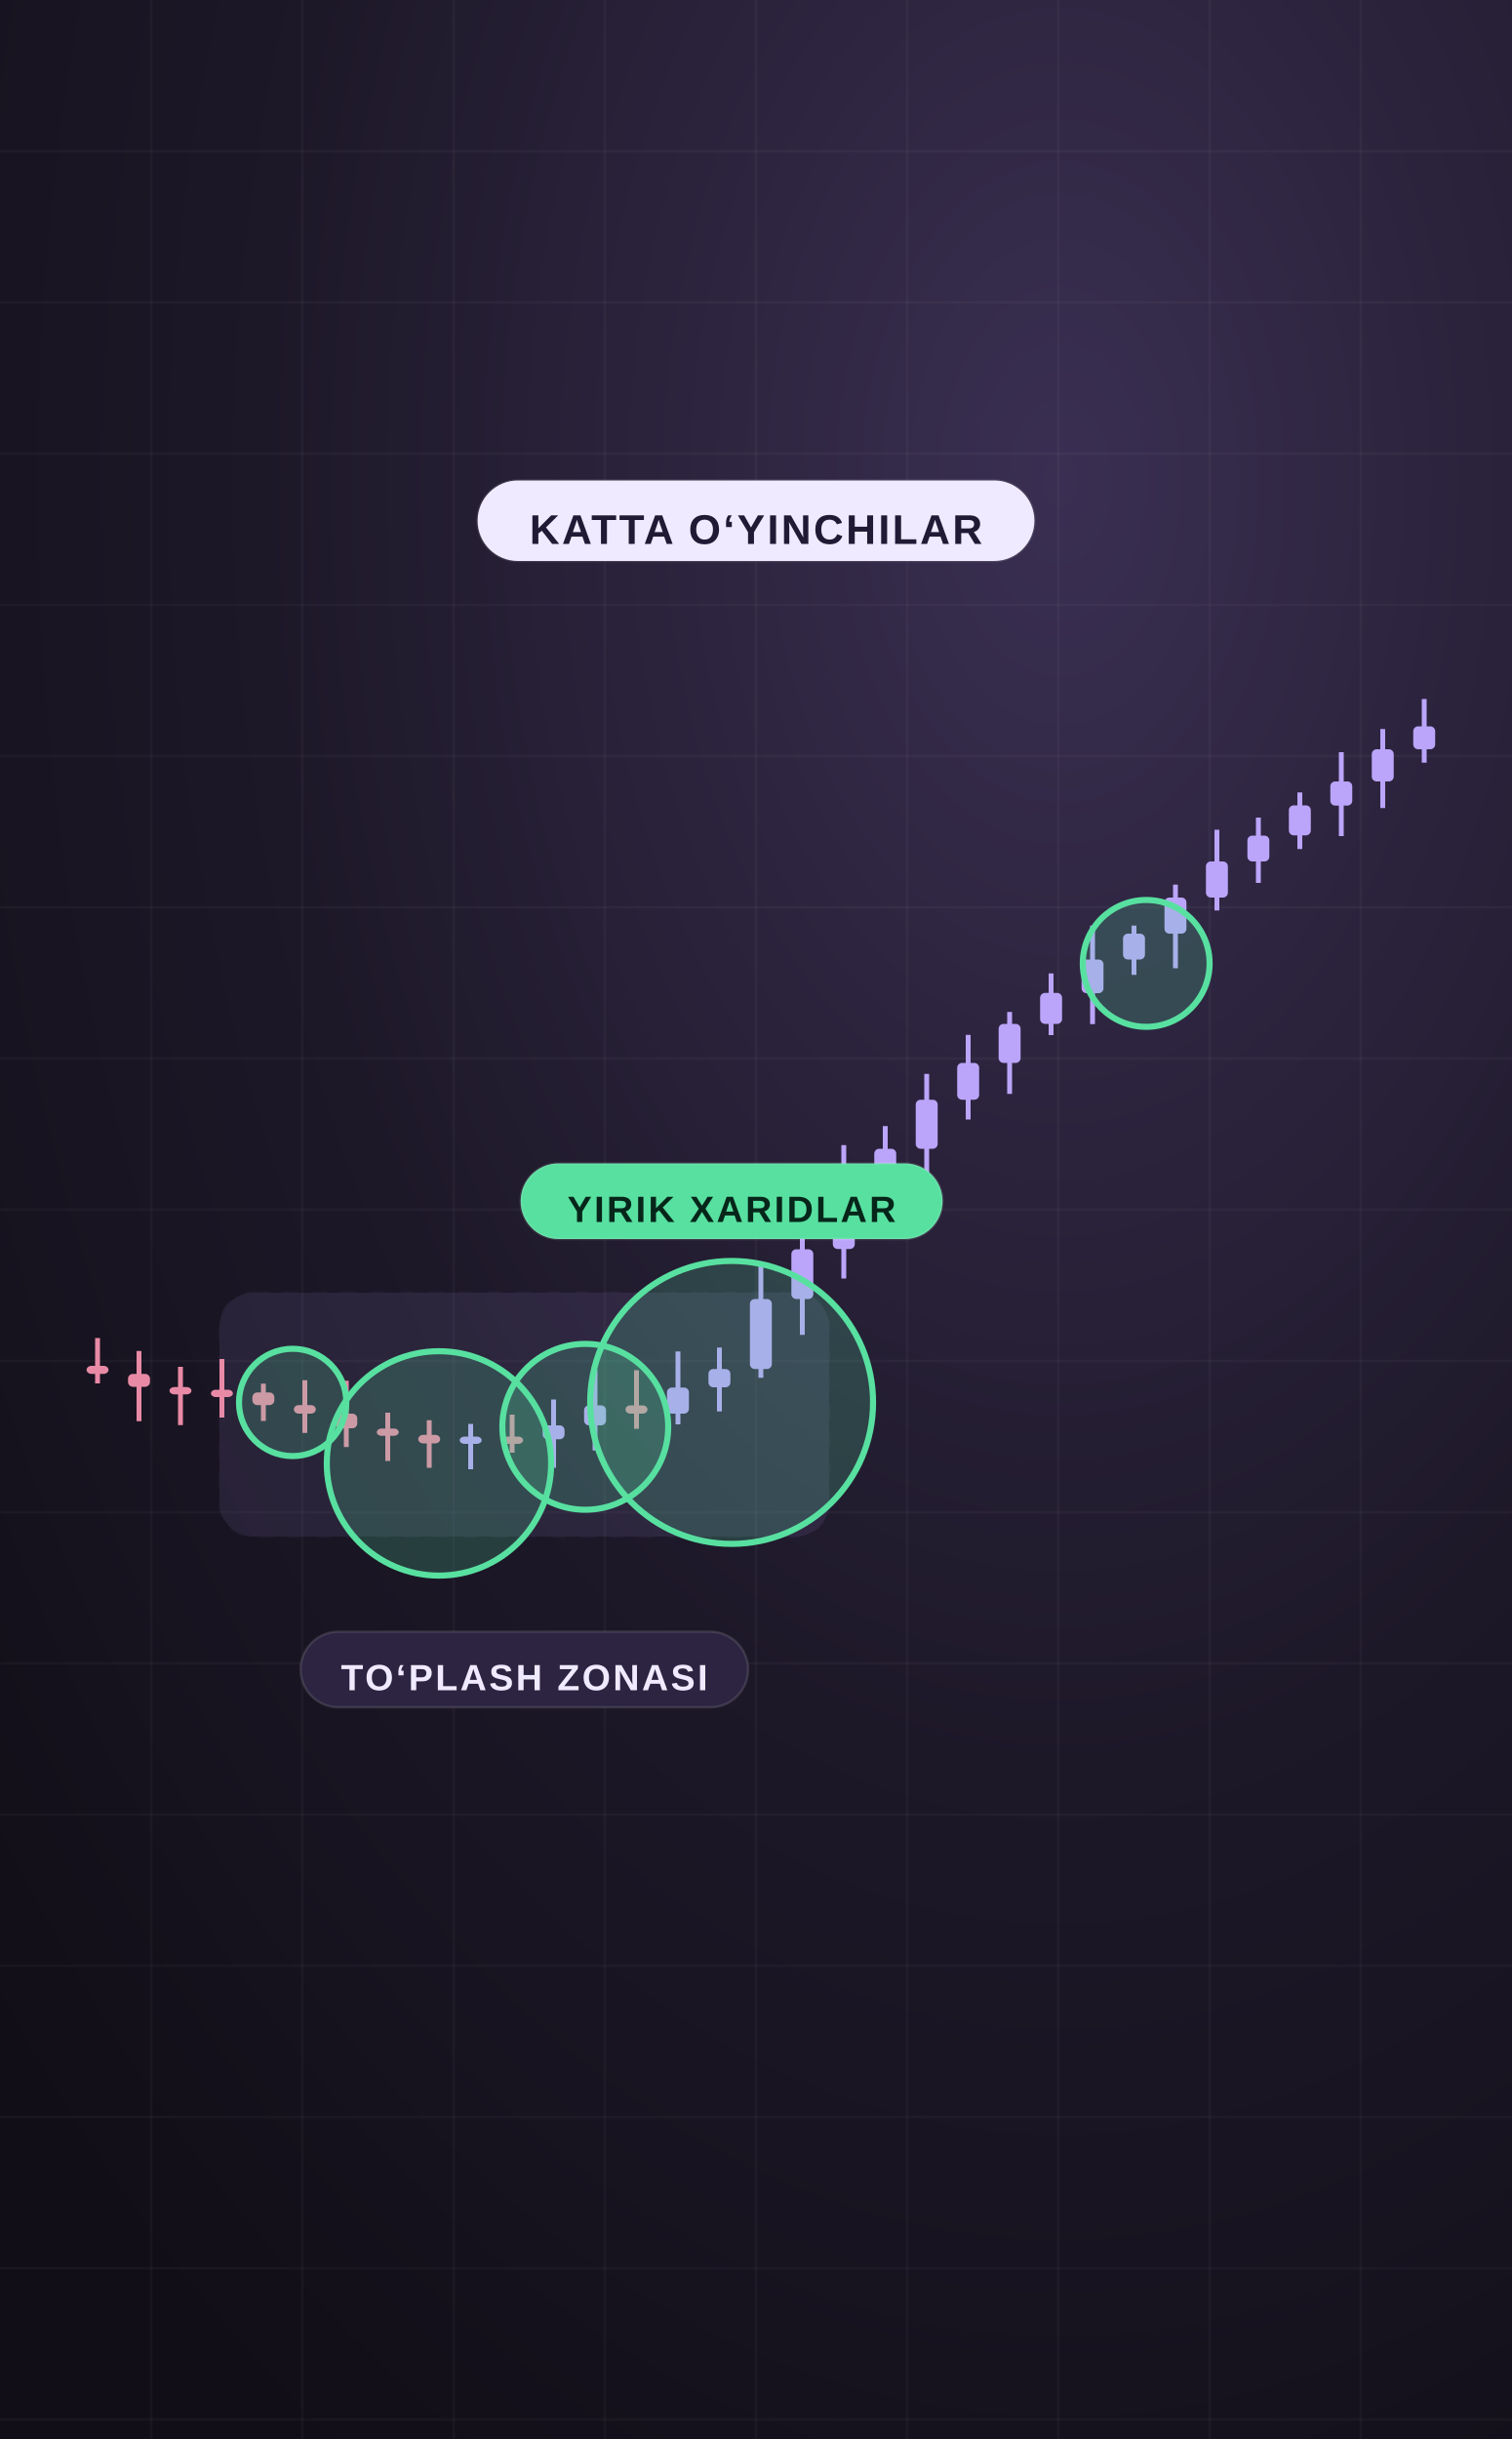
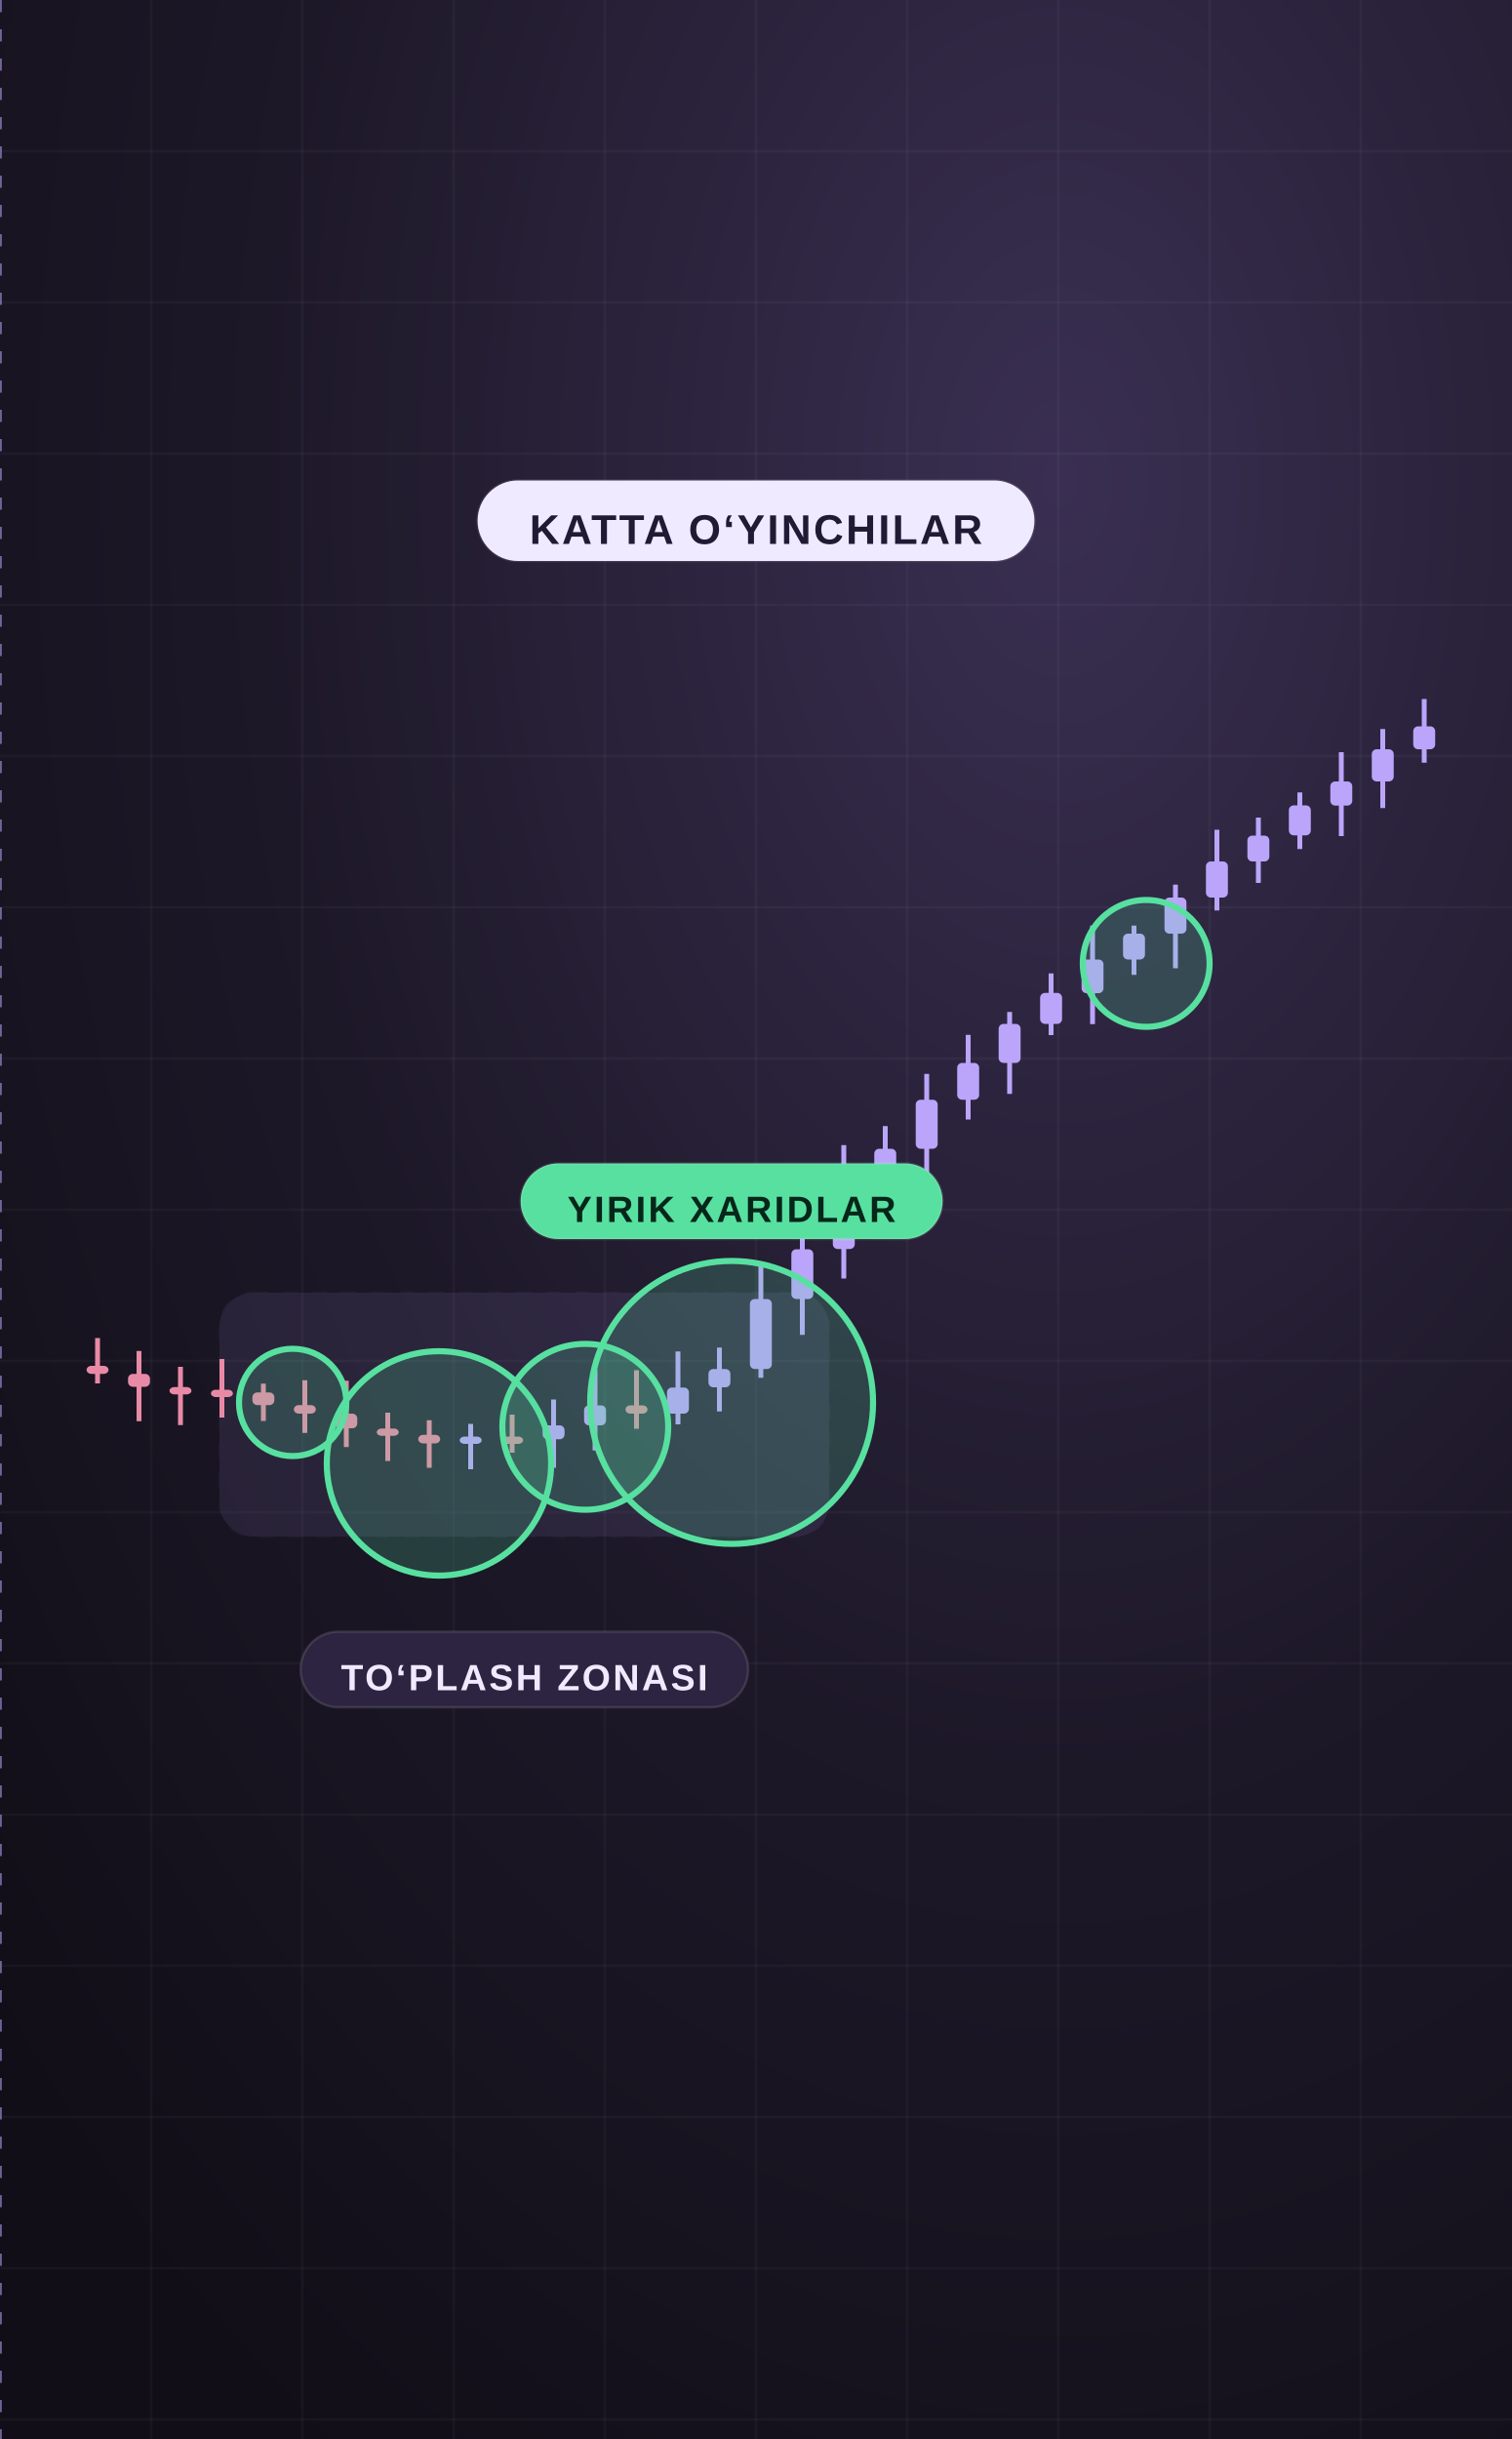
<svg xmlns="http://www.w3.org/2000/svg" width="620" height="1000" viewBox="0 0 620 1000">
  <style>
text{font-family:Arial,Helvetica,"Liberation Sans",sans-serif}
@keyframes grow{from{transform:scaleY(.05);opacity:0}to{transform:none;opacity:1}}
@keyframes live{0%,100%{transform:none}50%{transform:scaleY(1.22)}}
@keyframes flo{0%,100%{transform:translateY(0)}50%{transform:translateY(-6px)}}
@keyframes br{0%,100%{opacity:.7;transform:scale(1)}50%{opacity:1;transform:scale(1.1)}}
@keyframes march{to{stroke-dashoffset:-60}}
@keyframes draw{0%{stroke-dashoffset:1;opacity:1}38%{stroke-dashoffset:0}86%{stroke-dashoffset:0;opacity:1}96%{opacity:0}100%{stroke-dashoffset:1;opacity:0}}
@keyframes bob{0%,100%{transform:none}50%{transform:scaleY(.72)}}
@keyframes dp{0%,100%{transform:scale(1)}50%{transform:scale(1.18)}}
@keyframes hl{0%,100%{opacity:.35}50%{opacity:1}}
@keyframes rin{from{opacity:0;transform:translateX(-18px)}to{opacity:1;transform:none}}
@keyframes bobx{0%,100%{transform:none}50%{transform:scaleX(.78)}}
.row{animation:rin .8s cubic-bezier(.2,.8,.2,1) both}
.barx{transform-box:fill-box;animation:bobx 2.6s ease-in-out infinite}
.cd,.bar,.dot,.glow{transform-box:fill-box}
- .cd{transform-origin:50% 100%;animation:grow .7s cubic-bezier(.2,.8,.2,1) both}
- .cd.live{transform-origin:50% 50%;animation:grow .7s cubic-bezier(.2,.8,.2,1) both,live 1.8s ease-in-out 1.6s infinite}
+ @keyframes wave{0%,100%{transform:none}50%{transform:scaleY(.78)}}
+ .cd{transform-origin:50% 100%;animation:grow .7s cubic-bezier(.2,.8,.2,1) both,wave 2.8s ease-in-out infinite}
+ .cd.live{transform-origin:50% 50%;animation:grow .7s cubic-bezier(.2,.8,.2,1) both,live 1.6s ease-in-out infinite}
+ @keyframes scan{from{transform:translateX(-90px)}to{transform:translateX(710px)}}
+ .scan{animation:scan 6.5s cubic-bezier(.45,0,.55,1) infinite}
.chip{animation:flo 4.5s ease-in-out infinite}
.glow{transform-origin:50% 50%;animation:br 6s ease-in-out infinite}
.dash{animation:march 3.2s linear infinite}
.draw{stroke-dasharray:1;stroke-dashoffset:1;animation:draw 8s cubic-bezier(.4,0,.2,1) .3s infinite}
.bar{transform-origin:50% 100%;animation:bob 2.4s ease-in-out infinite}
.dot{transform-origin:50% 50%;animation:dp 2.2s ease-in-out infinite}
.hl{animation:hl 2.2s ease-in-out infinite}
- @media (prefers-reduced-motion:reduce){*{animation:none!important}.draw{stroke-dasharray:none;stroke-dashoffset:0}}
+ @media (prefers-reduced-motion:reduce){*{animation:none!important}.draw{stroke-dasharray:none;stroke-dashoffset:0}.scan,.mdot{display:none}}
</style>
  <defs>
    <radialGradient id="bg" cx="70%" cy="20%" r="95%">
      <stop offset="0" stop-color="#3a2f52" />
      <stop offset=".55" stop-color="#1d1828" />
      <stop offset="1" stop-color="#110e17" />
    </radialGradient>
    <radialGradient id="glow" cx="50%" cy="50%" r="50%">
      <stop offset="0" stop-color="#a697eb" stop-opacity=".35" />
      <stop offset="1" stop-color="#a697eb" stop-opacity="0" />
    </radialGradient>
+     <linearGradient id="scanG" x1="0" y1="0" x2="1" y2="0">
+       <stop offset="0" stop-color="#bba5fa" stop-opacity="0" />
+       <stop offset="1" stop-color="#bba5fa" stop-opacity=".2" />
+     </linearGradient>
    <linearGradient id="fadeUp" x1="0" y1="0" x2="0" y2="1">
      <stop offset="0" stop-color="#bba5fa" stop-opacity=".35" />
      <stop offset="1" stop-color="#bba5fa" stop-opacity="0" />
    </linearGradient>
  </defs>
  <rect width="620" height="1000" fill="url(#bg)" />
  <line x1="62" y1="0" x2="62" y2="1000" stroke="#fff" stroke-opacity=".035" />
  <line x1="124" y1="0" x2="124" y2="1000" stroke="#fff" stroke-opacity=".035" />
  <line x1="186" y1="0" x2="186" y2="1000" stroke="#fff" stroke-opacity=".035" />
  <line x1="248" y1="0" x2="248" y2="1000" stroke="#fff" stroke-opacity=".035" />
  <line x1="310" y1="0" x2="310" y2="1000" stroke="#fff" stroke-opacity=".035" />
  <line x1="372" y1="0" x2="372" y2="1000" stroke="#fff" stroke-opacity=".035" />
  <line x1="434" y1="0" x2="434" y2="1000" stroke="#fff" stroke-opacity=".035" />
  <line x1="496" y1="0" x2="496" y2="1000" stroke="#fff" stroke-opacity=".035" />
  <line x1="558" y1="0" x2="558" y2="1000" stroke="#fff" stroke-opacity=".035" />
  <line x1="0" y1="62" x2="620" y2="62" stroke="#fff" stroke-opacity=".035" />
  <line x1="0" y1="124" x2="620" y2="124" stroke="#fff" stroke-opacity=".035" />
  <line x1="0" y1="186" x2="620" y2="186" stroke="#fff" stroke-opacity=".035" />
  <line x1="0" y1="248" x2="620" y2="248" stroke="#fff" stroke-opacity=".035" />
  <line x1="0" y1="310" x2="620" y2="310" stroke="#fff" stroke-opacity=".035" />
  <line x1="0" y1="372" x2="620" y2="372" stroke="#fff" stroke-opacity=".035" />
  <line x1="0" y1="434" x2="620" y2="434" stroke="#fff" stroke-opacity=".035" />
  <line x1="0" y1="496" x2="620" y2="496" stroke="#fff" stroke-opacity=".035" />
  <line x1="0" y1="558" x2="620" y2="558" stroke="#fff" stroke-opacity=".035" />
  <line x1="0" y1="620" x2="620" y2="620" stroke="#fff" stroke-opacity=".035" />
  <line x1="0" y1="682" x2="620" y2="682" stroke="#fff" stroke-opacity=".035" />
  <line x1="0" y1="744" x2="620" y2="744" stroke="#fff" stroke-opacity=".035" />
  <line x1="0" y1="806" x2="620" y2="806" stroke="#fff" stroke-opacity=".035" />
  <line x1="0" y1="868" x2="620" y2="868" stroke="#fff" stroke-opacity=".035" />
  <line x1="0" y1="930" x2="620" y2="930" stroke="#fff" stroke-opacity=".035" />
  <line x1="0" y1="992" x2="620" y2="992" stroke="#fff" stroke-opacity=".035" />
  <rect class="dash" x="90" y="530" width="250" height="100" rx="14" fill="#bba5fa" opacity=".1" stroke="#bba5fa" stroke-opacity=".4" stroke-dasharray="6 6" />
-   <g class="cd" style="animation-delay:200ms">
+   <g class="cd" style="animation-delay:200ms,1100ms">
    <line x1="40" x2="40" y1="548.6" y2="567.2" stroke="#e88aa6" stroke-width="2" />
    <rect x="35.5" y="560.0" width="9" height="3.3" rx="2" fill="#e88aa6" />
  </g>
-   <g class="cd" style="animation-delay:235ms">
+   <g class="cd" style="animation-delay:235ms,1220ms">
    <line x1="57" x2="57" y1="553.9" y2="582.7" stroke="#e88aa6" stroke-width="2" />
    <rect x="52.5" y="563.3" width="9" height="5.3" rx="2" fill="#e88aa6" />
  </g>
-   <g class="cd" style="animation-delay:270ms">
+   <g class="cd" style="animation-delay:270ms,1340ms">
    <line x1="74" x2="74" y1="560.4" y2="584.3" stroke="#e88aa6" stroke-width="2" />
    <rect x="69.5" y="568.7" width="9" height="3.0" rx="2" fill="#e88aa6" />
  </g>
-   <g class="cd" style="animation-delay:305ms">
+   <g class="cd" style="animation-delay:305ms,1460ms">
    <line x1="91" x2="91" y1="557.2" y2="581.2" stroke="#e88aa6" stroke-width="2" />
    <rect x="86.5" y="569.8" width="9" height="3.0" rx="2" fill="#e88aa6" />
  </g>
-   <g class="cd" style="animation-delay:340ms">
+   <g class="cd" style="animation-delay:340ms,1580ms">
    <line x1="108" x2="108" y1="567.3" y2="582.6" stroke="#e88aa6" stroke-width="2" />
    <rect x="103.5" y="570.9" width="9" height="5.2" rx="2" fill="#e88aa6" />
  </g>
-   <g class="cd" style="animation-delay:375ms">
+   <g class="cd" style="animation-delay:375ms,1700ms">
    <line x1="125" x2="125" y1="565.9" y2="587.5" stroke="#e88aa6" stroke-width="2" />
    <rect x="120.5" y="576.1" width="9" height="3.5" rx="2" fill="#e88aa6" />
  </g>
-   <g class="cd" style="animation-delay:410ms">
+   <g class="cd" style="animation-delay:410ms,1820ms">
    <line x1="142" x2="142" y1="566.1" y2="593.3" stroke="#e88aa6" stroke-width="2" />
    <rect x="137.5" y="579.6" width="9" height="6.0" rx="2" fill="#e88aa6" />
  </g>
-   <g class="cd" style="animation-delay:445ms">
+   <g class="cd" style="animation-delay:445ms,1940ms">
    <line x1="159" x2="159" y1="579.2" y2="599.0" stroke="#e88aa6" stroke-width="2" />
    <rect x="154.5" y="585.7" width="9" height="3.0" rx="2" fill="#e88aa6" />
  </g>
-   <g class="cd" style="animation-delay:480ms">
+   <g class="cd" style="animation-delay:480ms,2060ms">
    <line x1="176" x2="176" y1="582.3" y2="601.8" stroke="#e88aa6" stroke-width="2" />
    <rect x="171.5" y="588.3" width="9" height="3.5" rx="2" fill="#e88aa6" />
  </g>
-   <g class="cd" style="animation-delay:515ms">
+   <g class="cd" style="animation-delay:515ms,2180ms">
    <line x1="193" x2="193" y1="583.8" y2="602.4" stroke="#bba5fa" stroke-width="2" />
    <rect x="188.5" y="589.0" width="9" height="3.0" rx="2" fill="#bba5fa" />
  </g>
-   <g class="cd" style="animation-delay:550ms">
+   <g class="cd" style="animation-delay:550ms,2300ms">
    <line x1="210" x2="210" y1="580.0" y2="595.6" stroke="#e88aa6" stroke-width="2" />
    <rect x="205.5" y="589.0" width="9" height="3.0" rx="2" fill="#e88aa6" />
  </g>
-   <g class="cd" style="animation-delay:585ms">
+   <g class="cd" style="animation-delay:585ms,2420ms">
    <line x1="227" x2="227" y1="573.8" y2="601.8" stroke="#bba5fa" stroke-width="2" />
    <rect x="222.5" y="584.4" width="9" height="5.7" rx="2" fill="#bba5fa" />
  </g>
-   <g class="cd" style="animation-delay:620ms">
+   <g class="cd" style="animation-delay:620ms,2540ms">
    <line x1="244" x2="244" y1="561.5" y2="594.7" stroke="#bba5fa" stroke-width="2" />
    <rect x="239.5" y="576.2" width="9" height="8.2" rx="2" fill="#bba5fa" />
  </g>
-   <g class="cd" style="animation-delay:655ms">
+   <g class="cd" style="animation-delay:655ms,2660ms">
    <line x1="261" x2="261" y1="561.8" y2="585.8" stroke="#e88aa6" stroke-width="2" />
    <rect x="256.5" y="576.2" width="9" height="3.4" rx="2" fill="#e88aa6" />
  </g>
-   <g class="cd" style="animation-delay:690ms">
+   <g class="cd" style="animation-delay:690ms,2780ms">
    <line x1="278" x2="278" y1="554.1" y2="584.0" stroke="#bba5fa" stroke-width="2" />
    <rect x="273.5" y="568.9" width="9" height="10.7" rx="2" fill="#bba5fa" />
  </g>
-   <g class="cd" style="animation-delay:725ms">
+   <g class="cd" style="animation-delay:725ms,2900ms">
    <line x1="295" x2="295" y1="552.5" y2="578.7" stroke="#bba5fa" stroke-width="2" />
    <rect x="290.5" y="561.3" width="9" height="7.5" rx="2" fill="#bba5fa" />
  </g>
-   <g class="cd" style="animation-delay:760ms">
+   <g class="cd" style="animation-delay:760ms,3020ms">
    <line x1="312" x2="312" y1="519.1" y2="564.9" stroke="#bba5fa" stroke-width="2" />
    <rect x="307.5" y="532.6" width="9" height="28.7" rx="2" fill="#bba5fa" />
  </g>
-   <g class="cd" style="animation-delay:795ms">
+   <g class="cd" style="animation-delay:795ms,3140ms">
    <line x1="329" x2="329" y1="502.4" y2="547.3" stroke="#bba5fa" stroke-width="2" />
    <rect x="324.5" y="512.2" width="9" height="20.4" rx="2" fill="#bba5fa" />
  </g>
-   <g class="cd" style="animation-delay:830ms">
+   <g class="cd" style="animation-delay:830ms,3260ms">
    <line x1="346" x2="346" y1="469.5" y2="524.2" stroke="#bba5fa" stroke-width="2" />
    <rect x="341.5" y="484.2" width="9" height="27.9" rx="2" fill="#bba5fa" />
  </g>
-   <g class="cd" style="animation-delay:865ms">
+   <g class="cd" style="animation-delay:865ms,3380ms">
    <line x1="363" x2="363" y1="461.7" y2="497.0" stroke="#bba5fa" stroke-width="2" />
    <rect x="358.5" y="471.0" width="9" height="13.2" rx="2" fill="#bba5fa" />
  </g>
-   <g class="cd" style="animation-delay:900ms">
+   <g class="cd" style="animation-delay:900ms,3500ms">
    <line x1="380" x2="380" y1="440.3" y2="480.8" stroke="#bba5fa" stroke-width="2" />
    <rect x="375.5" y="450.9" width="9" height="20.1" rx="2" fill="#bba5fa" />
  </g>
-   <g class="cd" style="animation-delay:935ms">
+   <g class="cd" style="animation-delay:935ms,3620ms">
    <line x1="397" x2="397" y1="424.3" y2="459.0" stroke="#bba5fa" stroke-width="2" />
    <rect x="392.5" y="435.8" width="9" height="15.1" rx="2" fill="#bba5fa" />
  </g>
-   <g class="cd" style="animation-delay:970ms">
+   <g class="cd" style="animation-delay:970ms,3740ms">
    <line x1="414" x2="414" y1="414.9" y2="448.5" stroke="#bba5fa" stroke-width="2" />
    <rect x="409.5" y="419.8" width="9" height="16.0" rx="2" fill="#bba5fa" />
  </g>
-   <g class="cd" style="animation-delay:1005ms">
+   <g class="cd" style="animation-delay:1005ms,3860ms">
    <line x1="431" x2="431" y1="399.1" y2="424.4" stroke="#bba5fa" stroke-width="2" />
    <rect x="426.5" y="407.1" width="9" height="12.7" rx="2" fill="#bba5fa" />
  </g>
-   <g class="cd" style="animation-delay:1040ms">
+   <g class="cd" style="animation-delay:1040ms,3980ms">
    <line x1="448" x2="448" y1="379.5" y2="419.9" stroke="#bba5fa" stroke-width="2" />
    <rect x="443.5" y="393.4" width="9" height="13.8" rx="2" fill="#bba5fa" />
  </g>
-   <g class="cd" style="animation-delay:1075ms">
+   <g class="cd" style="animation-delay:1075ms,4100ms">
    <line x1="465" x2="465" y1="379.5" y2="399.7" stroke="#bba5fa" stroke-width="2" />
    <rect x="460.5" y="382.8" width="9" height="10.6" rx="2" fill="#bba5fa" />
  </g>
-   <g class="cd" style="animation-delay:1110ms">
+   <g class="cd" style="animation-delay:1110ms,4220ms">
    <line x1="482" x2="482" y1="362.7" y2="397.0" stroke="#bba5fa" stroke-width="2" />
    <rect x="477.5" y="368.0" width="9" height="14.8" rx="2" fill="#bba5fa" />
  </g>
-   <g class="cd" style="animation-delay:1145ms">
+   <g class="cd" style="animation-delay:1145ms,4340ms">
    <line x1="499" x2="499" y1="340.2" y2="373.3" stroke="#bba5fa" stroke-width="2" />
    <rect x="494.5" y="353.2" width="9" height="14.8" rx="2" fill="#bba5fa" />
  </g>
-   <g class="cd" style="animation-delay:1180ms">
+   <g class="cd" style="animation-delay:1180ms,4460ms">
    <line x1="516" x2="516" y1="335.2" y2="362.0" stroke="#bba5fa" stroke-width="2" />
    <rect x="511.5" y="342.6" width="9" height="10.6" rx="2" fill="#bba5fa" />
  </g>
-   <g class="cd" style="animation-delay:1215ms">
+   <g class="cd" style="animation-delay:1215ms,4580ms">
    <line x1="533" x2="533" y1="324.9" y2="348.1" stroke="#bba5fa" stroke-width="2" />
    <rect x="528.5" y="330.2" width="9" height="12.3" rx="2" fill="#bba5fa" />
  </g>
-   <g class="cd" style="animation-delay:1250ms">
+   <g class="cd" style="animation-delay:1250ms,4700ms">
    <line x1="550" x2="550" y1="308.4" y2="342.8" stroke="#bba5fa" stroke-width="2" />
    <rect x="545.5" y="320.4" width="9" height="9.9" rx="2" fill="#bba5fa" />
  </g>
-   <g class="cd" style="animation-delay:1285ms">
+   <g class="cd" style="animation-delay:1285ms,4820ms">
    <line x1="567" x2="567" y1="298.9" y2="331.3" stroke="#bba5fa" stroke-width="2" />
    <rect x="562.5" y="307.2" width="9" height="13.2" rx="2" fill="#bba5fa" />
  </g>
-   <g class="cd live" style="animation-delay:1320ms">
+   <g class="cd live" style="animation-delay:1320ms,4940ms">
    <line x1="584" x2="584" y1="286.6" y2="312.7" stroke="#bba5fa" stroke-width="2" />
    <rect x="579.5" y="297.8" width="9" height="9.4" rx="2" fill="#bba5fa" />
  </g>
  <circle class="dot" cx="180" cy="600" r="46" fill="#58e0a0" fill-opacity=".2" stroke="#58e0a0" stroke-width="2.5" />
  <circle class="dot" cx="240" cy="585" r="34" fill="#58e0a0" fill-opacity=".2" stroke="#58e0a0" stroke-width="2.5" />
  <circle class="dot" cx="300" cy="575" r="58" fill="#58e0a0" fill-opacity=".2" stroke="#58e0a0" stroke-width="2.5" />
  <circle class="dot" cx="470" cy="395" r="26" fill="#58e0a0" fill-opacity=".2" stroke="#58e0a0" stroke-width="2.5" />
  <circle class="dot" cx="120" cy="575" r="22" fill="#58e0a0" fill-opacity=".2" stroke="#58e0a0" stroke-width="2.5" />
  <g class="chip" style="animation-delay:-3.4s">
    <rect x="213.5" y="477" width="173" height="31" rx="15.5" fill="#58e0a0" stroke="#fff" stroke-opacity=".12" />
    <text x="300" y="501" text-anchor="middle" font-size="15" font-weight="700" fill="#06261a" letter-spacing="1">YIRIK XARIDLAR</text>
  </g>
  <g class="chip" style="animation-delay:-1.5s">
    <rect x="123.25" y="669" width="183.5" height="31" rx="15.5" fill="#2c2440" stroke="#fff" stroke-opacity=".12" />
    <text x="215" y="693" text-anchor="middle" font-size="15" font-weight="700" fill="#efeaff" letter-spacing="1">TO‘PLASH ZONASI</text>
  </g>
  <g class="chip" style="animation-delay:-3s">
    <rect x="195.85" y="197" width="228.3" height="33" rx="16.5" fill="#efeaff" stroke="#fff" stroke-opacity=".12" />
    <text x="310" y="223" text-anchor="middle" font-size="17" font-weight="700" fill="#211a35" letter-spacing="1">KATTA O‘YINCHILAR</text>
  </g>
+   <g class="scan">
+     <rect x="-70" y="0" width="70" height="1000" fill="url(#scanG)" />
+     <line x1="0" y1="0" x2="0" y2="1000" stroke="#bba5fa" stroke-opacity=".55" stroke-width="1.5" stroke-dasharray="5 7" />
+   </g>
</svg>
